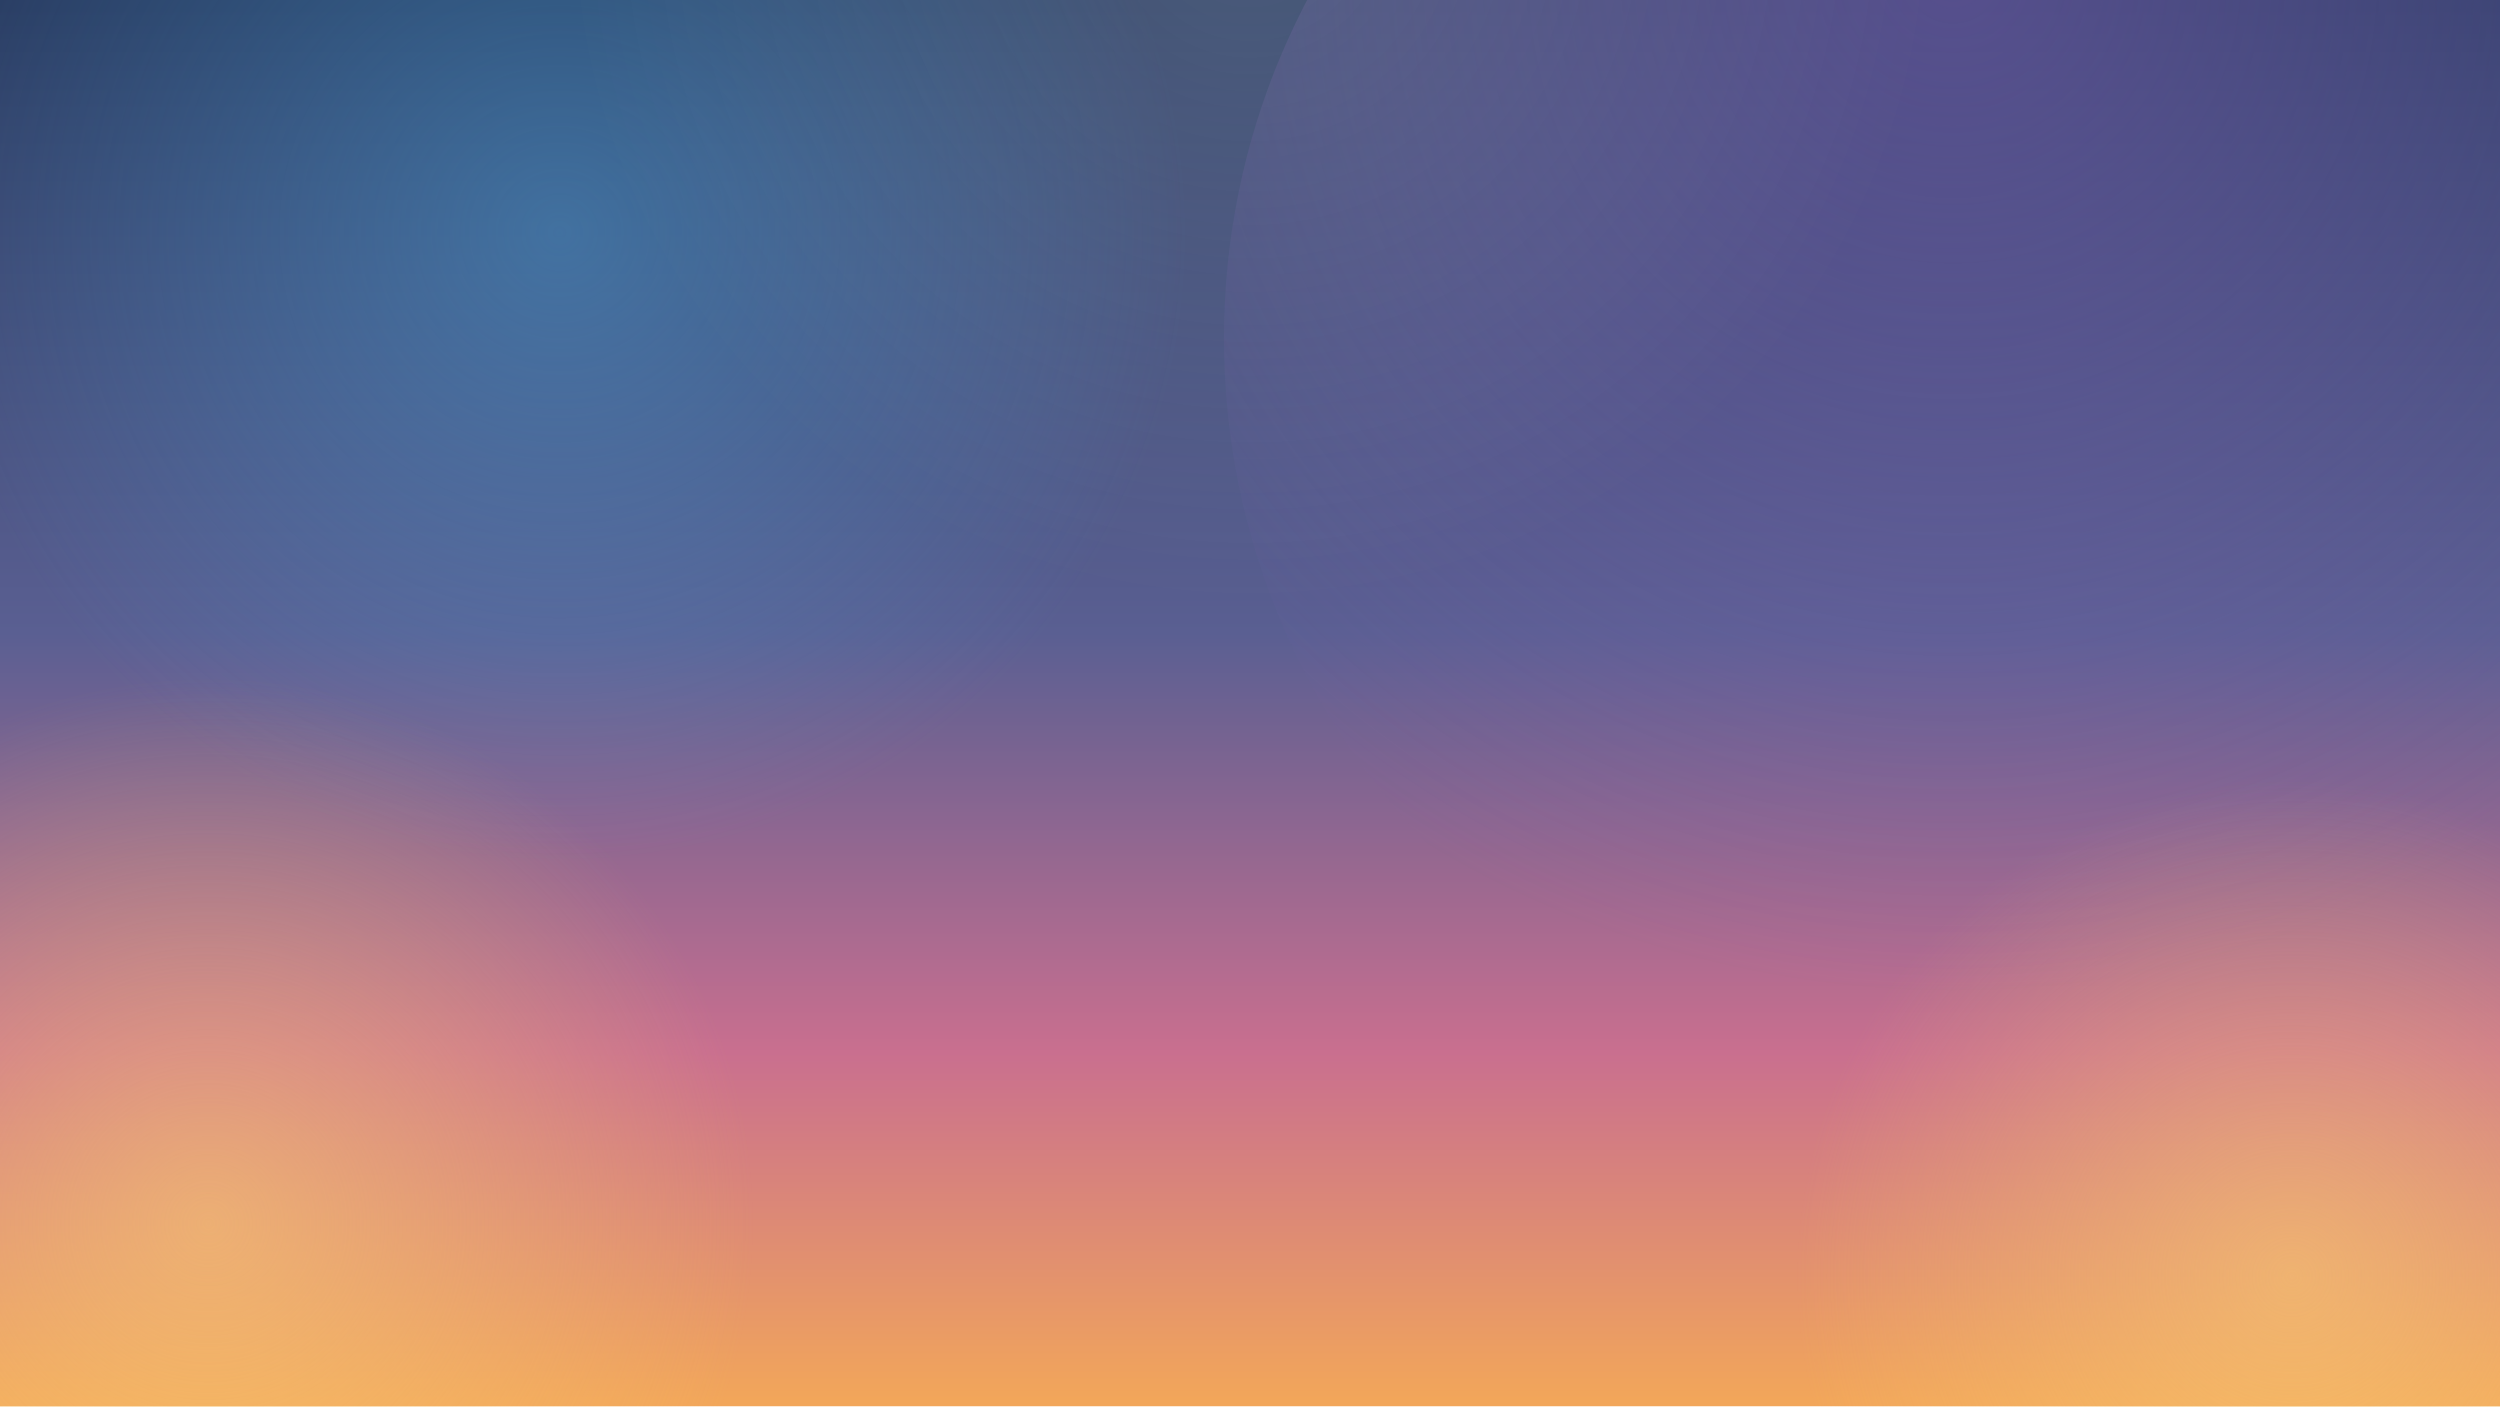
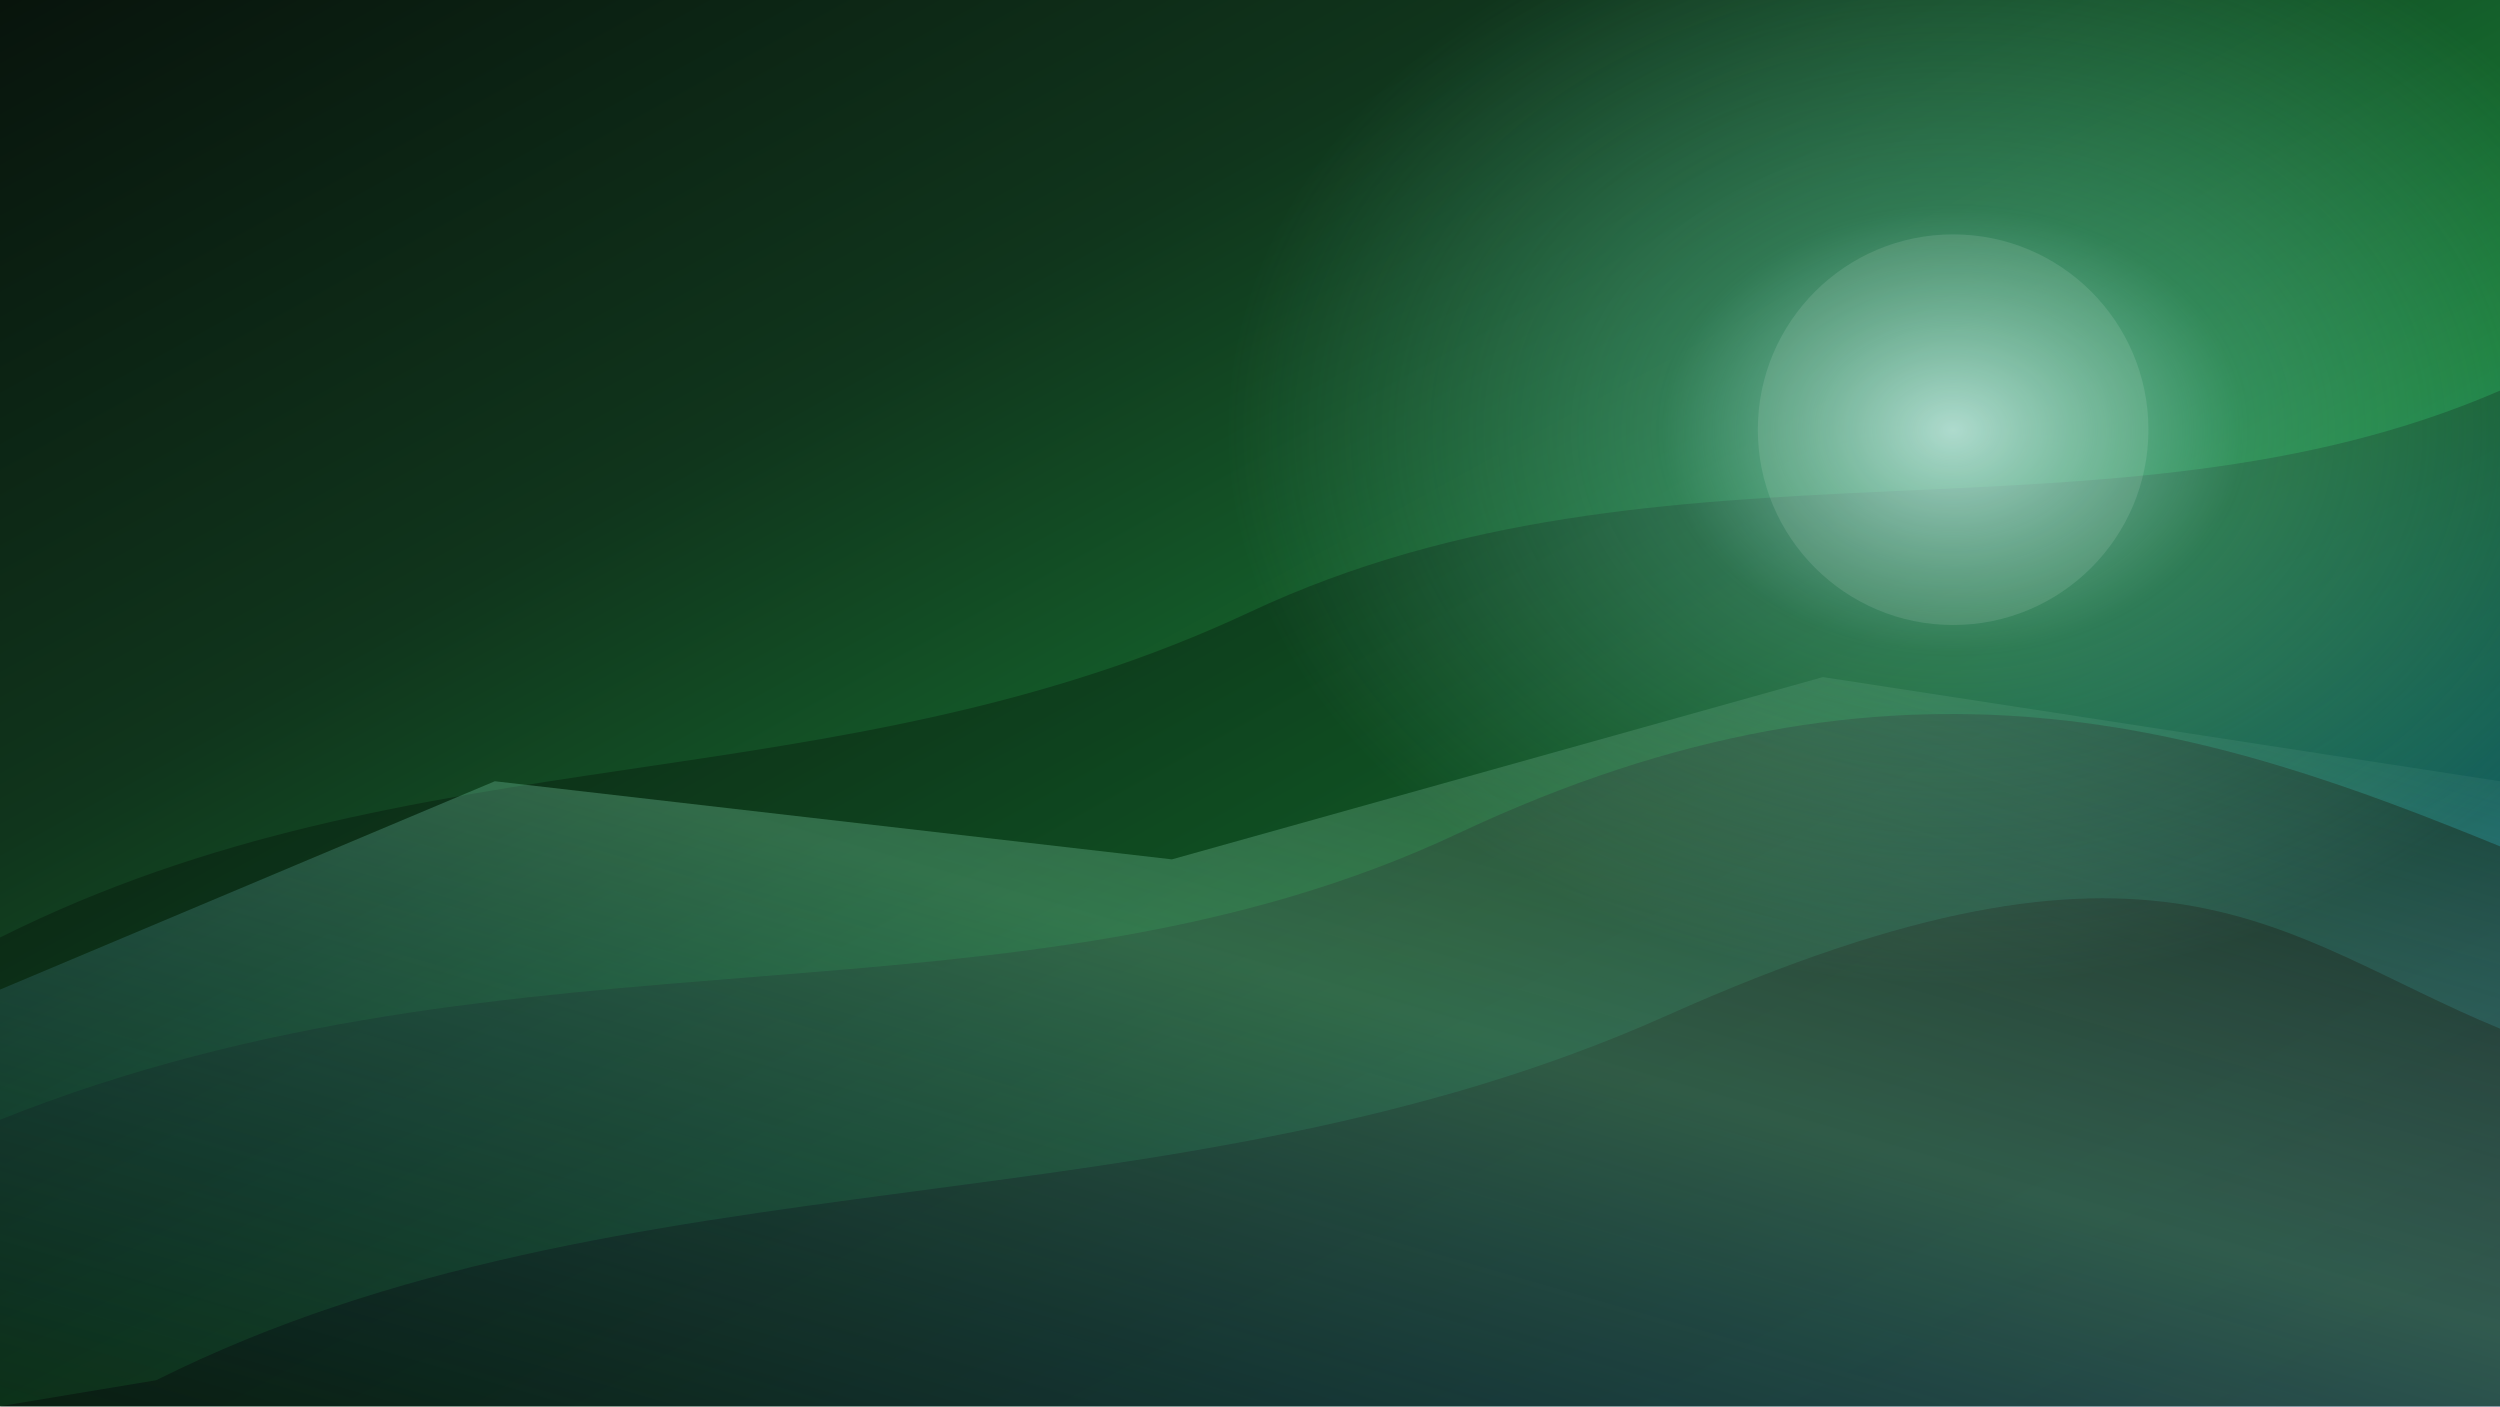
- <svg xmlns="http://www.w3.org/2000/svg" width="1920" height="1080">
+ <svg xmlns="http://www.w3.org/2000/svg" width="1920" height="1080" viewBox="0 0 1920 1080">
  <defs>
-     <linearGradient id="bg" x1="0" y1="0" x2="0" y2="1">
-       <stop offset="0" stop-color="#2a3d63" />
-       <stop offset="0.45" stop-color="#5a5f92" />
-       <stop offset="0.75" stop-color="#c96f8f" />
-       <stop offset="1" stop-color="#f2a65a" />
+     <linearGradient id="bg" x1="0" y1="0" x2="1" y2="1">
+       <stop offset="0" stop-color="#08140C" />
+       <stop offset="0.3" stop-color="#10351C" />
+       <stop offset="0.62" stop-color="#177A34" />
+       <stop offset="0.85" stop-color="#1F8A9E" />
+       <stop offset="1" stop-color="#2E6FD0" />
    </linearGradient>
-     <radialGradient id="a" cx="0.5" cy="0.5" r="0.5">
-       <stop offset="0" stop-color="#ffffff" stop-opacity="0.16" />
-       <stop offset="1" stop-color="#ffffff" stop-opacity="0" />
+     <radialGradient id="glow" cx="0.5" cy="0.5" r="0.5">
+       <stop offset="0" stop-color="#BFEAE4" stop-opacity="0.85" />
+       <stop offset="0.4" stop-color="#7CD6C4" stop-opacity="0.28" />
+       <stop offset="1" stop-color="#7CD6C4" stop-opacity="0" />
    </radialGradient>
-     <radialGradient id="b" cx="0.5" cy="0.5" r="0.5">
-       <stop offset="0" stop-color="#4aa2d6" stop-opacity="0.45" />
-       <stop offset="1" stop-color="#4aa2d6" stop-opacity="0" />
-     </radialGradient>
-     <radialGradient id="c" cx="0.5" cy="0.25" r="0.7">
-       <stop offset="0" stop-color="#7b5fb0" stop-opacity="0.55" />
-       <stop offset="1" stop-color="#7b5fb0" stop-opacity="0" />
-     </radialGradient>
-     <radialGradient id="d" cx="0.5" cy="0.5" r="0.5">
-       <stop offset="0" stop-color="#f7c873" stop-opacity="0.6" />
-       <stop offset="1" stop-color="#f7c873" stop-opacity="0" />
-     </radialGradient>
+     <linearGradient id="beam" x1="0" y1="1" x2="1" y2="0">
+       <stop offset="0" stop-color="#2E6FD0" stop-opacity="0" />
+       <stop offset="0.55" stop-color="#74C69D" stop-opacity="0.35" />
+       <stop offset="1" stop-color="#D4F6E6" stop-opacity="0" />
+     </linearGradient>
  </defs>
-   <rect width="1920" height="1080" fill="url(#bg)" />
-   <circle cx="430" cy="180" r="480" fill="url(#b)" />
-   <circle cx="1500" cy="260" r="560" fill="url(#c)" />
-   <circle cx="960" cy="-60" r="520" fill="url(#a)" />
-   <circle cx="160" cy="940" r="420" fill="url(#d)" />
-   <circle cx="1760" cy="980" r="380" fill="url(#d)" />
+   <rect x="0" y="0" width="1920" height="1080" fill="url(#bg)" />
+   <path d="M0 720 C 320 560, 640 620, 960 470 S 1620 430, 1920 300 L 1920 1080 L 0 1080 Z" fill="#000000" opacity="0.28" />
+   <path d="M0 860 C 400 700, 780 800, 1120 640 S 1700 560, 1920 650 L 1920 1080 L 0 1080 Z" fill="#0B1F12" opacity="0.55" />
+   <path d="M120 1060 C 480 880, 900 950, 1280 780 S 1750 720, 1920 790 L 1920 1080 L 0 1080 Z" fill="#06100A" opacity="0.6" />
+   <ellipse cx="1500" cy="330" rx="560" ry="430" fill="url(#glow)" />
+   <polygon points="0,760 380,600 900,660 1400,520 1920,600 1920,1080 0,1080" fill="url(#beam)" />
+   <circle cx="1500" cy="330" r="150" fill="#EAF7F1" opacity="0.12" />
</svg>
